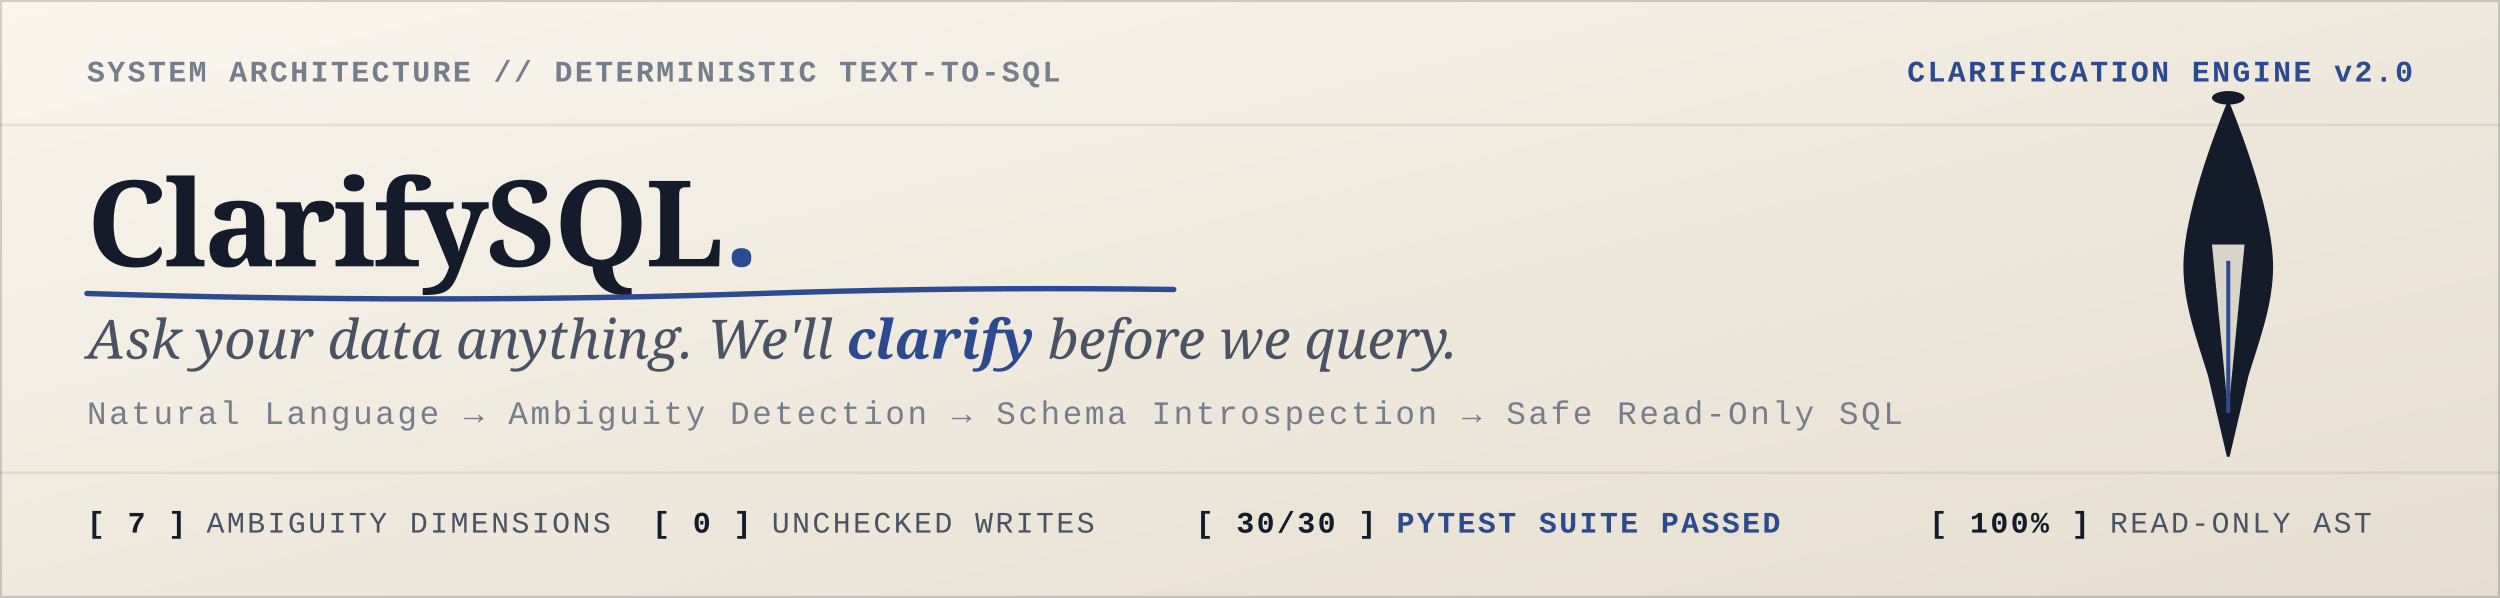
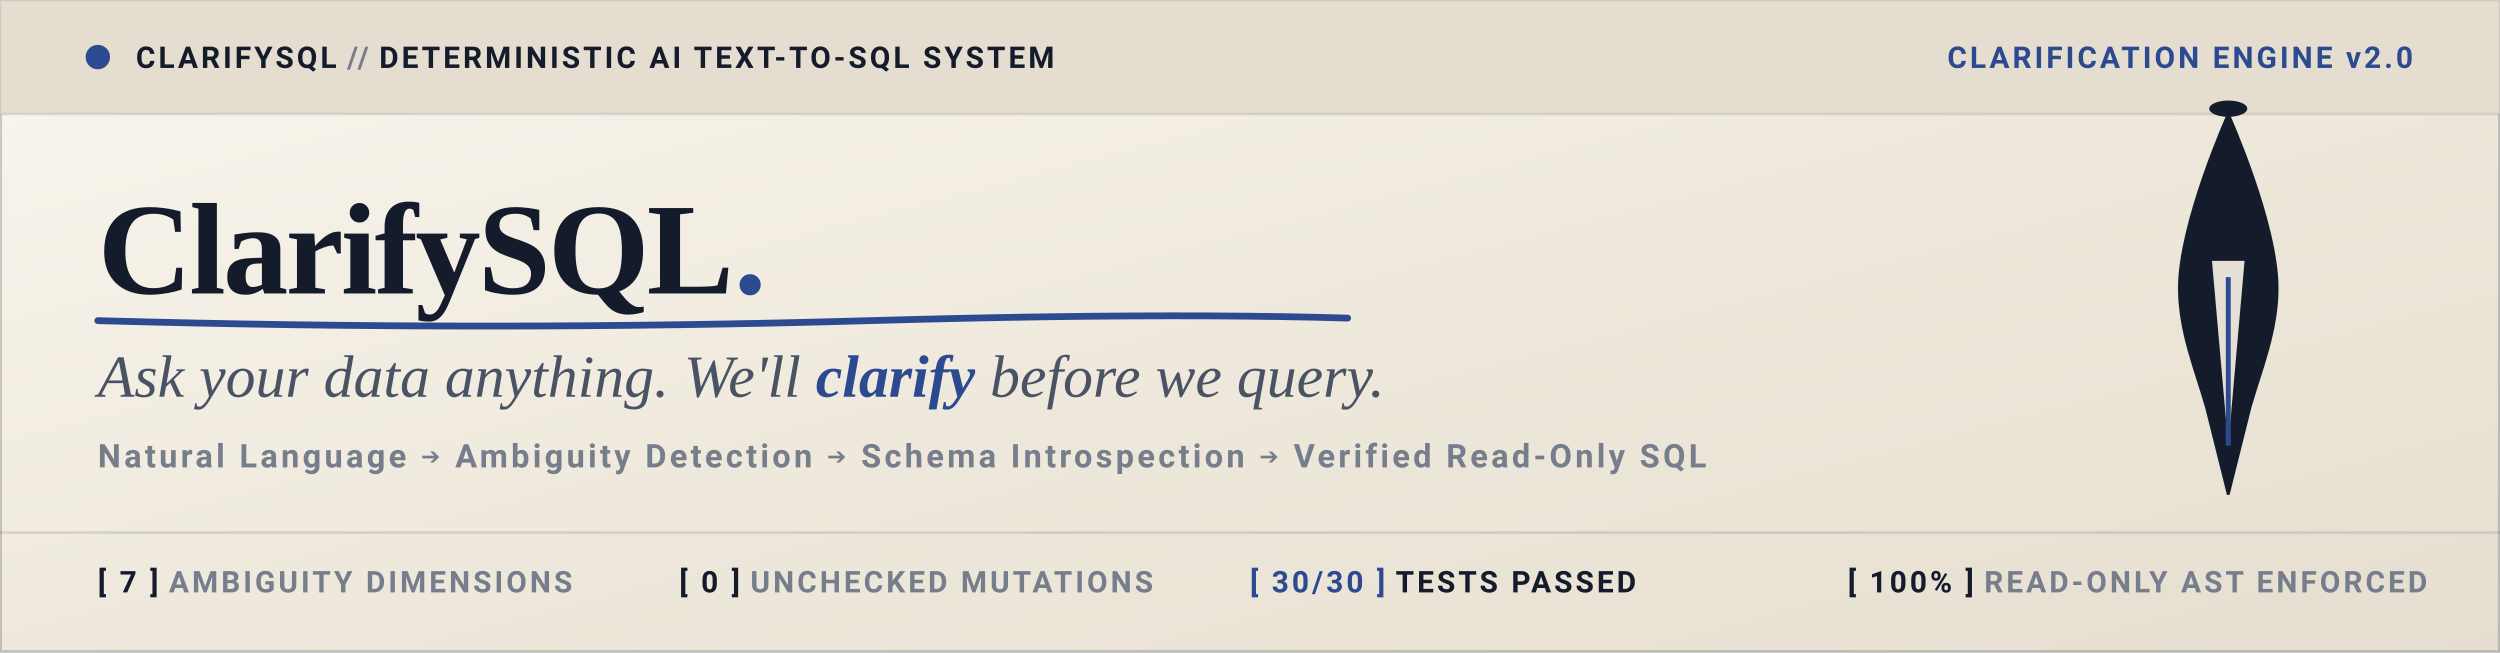
- <svg xmlns="http://www.w3.org/2000/svg" width="100%" height="220" viewBox="0 0 920 220" fill="none">
+ <svg xmlns="http://www.w3.org/2000/svg" width="100%" height="240" viewBox="0 0 920 240" fill="none">
  <defs>
    <linearGradient id="creamGrad" x1="0%" y1="0%" x2="100%" y2="100%">
      <stop offset="0%" stop-color="#FAF6EE" />
      <stop offset="50%" stop-color="#EFE9DD" />
      <stop offset="100%" stop-color="#E5DED0" />
    </linearGradient>
    <style>
-       .mono-text { font-family: 'Courier New', Courier, monospace; letter-spacing: 0.08em; }
-       .serif-text { font-family: 'Georgia', serif; }
-       
+       .mono-text {
+         font-family: -apple-system, BlinkMacSystemFont, "Segoe UI", Roboto, monospace;
+         letter-spacing: 0.1em;
+         font-weight: 700;
+       }
+       .serif-title {
+         font-family: 'Newsreader', Georgia, 'Times New Roman', serif;
+         font-weight: 600;
+         letter-spacing: -0.02em;
+       }
+       .serif-sub {
+         font-family: 'Newsreader', Georgia, 'Times New Roman', serif;
+         font-style: italic;
+       }
      @keyframes floatPen {
        0% { transform: translateY(0px) rotate(-8deg); }
-         50% { transform: translateY(-10px) rotate(-4deg); }
+         50% { transform: translateY(-12px) rotate(-3deg); }
        100% { transform: translateY(0px) rotate(-8deg); }
      }
      @keyframes drawLine {
-         0% { stroke-dashoffset: 400; }
-         50% { stroke-dashoffset: 0; }
-         100% { stroke-dashoffset: 0; }
+         0% { stroke-dashoffset: 460; }
+         40%, 100% { stroke-dashoffset: 0; }
      }
-       @keyframes pulseGlow {
-         0%, 100% { opacity: 0.4; }
-         50% { opacity: 0.9; }
-       }
- 
      .floating-pen {
-         animation: floatPen 4s ease-in-out infinite;
-         transform-origin: 820px 80px;
+         animation: floatPen 4.5s ease-in-out infinite;
+         transform-origin: 820px 90px;
      }
      .ink-line {
-         stroke-dasharray: 400;
-         animation: drawLine 3.5s cubic-bezier(0.4, 0, 0.2, 1) infinite alternate;
-       }
-       .badge-glow {
-         animation: pulseGlow 2.5s ease-in-out infinite;
+         stroke-dasharray: 460;
+         animation: drawLine 3.6s cubic-bezier(0.25, 1, 0.5, 1) infinite alternate;
      }
    </style>
  </defs>
-   <rect width="920" height="220" fill="url(#creamGrad)" stroke="#141C2B" stroke-opacity="0.18" stroke-width="1.5" />
-   <line x1="0" y1="46" x2="920" y2="46" stroke="#141C2B" stroke-opacity="0.08" stroke-width="1" />
-   <line x1="0" y1="174" x2="920" y2="174" stroke="#141C2B" stroke-opacity="0.08" stroke-width="1" />
-   <text x="32" y="30" class="mono-text" font-size="11" fill="#767E8C" text-transform="uppercase" font-weight="600">
-     SYSTEM ARCHITECTURE // DETERMINISTIC TEXT-TO-SQL
+   <rect width="920" height="240" fill="url(#creamGrad)" stroke="#141C2B" stroke-opacity="0.2" stroke-width="1.5" />
+   <rect x="0" y="0" width="920" height="42" fill="#E5DED0" stroke="#141C2B" stroke-opacity="0.1" stroke-width="1" />
+   <circle cx="36" cy="21" r="4.5" fill="#2C4A8F" />
+   <text x="50" y="25" class="mono-text" font-size="11" fill="#141C2B">
+     CLARIFYSQL <tspan fill="#767E8C">//</tspan> DETERMINISTIC AI TEXT-TO-SQL SYSTEM
  </text>
-   <text x="888" y="30" class="mono-text" font-size="11" fill="#2C4A8F" text-anchor="end" font-weight="700">
+   <text x="888" y="25" class="mono-text" font-size="11" fill="#2C4A8F" text-anchor="end">
    CLARIFICATION ENGINE v2.0
  </text>
-   <text x="32" y="98" class="serif-text" font-size="44" font-weight="600" fill="#141C2B" letter-spacing="-0.02em">
+   <text x="36" y="108" class="serif-title" font-size="48" fill="#141C2B">
    ClarifySQL<tspan fill="#2C4A8F">.</tspan>
  </text>
-   <text x="32" y="132" class="serif-text" font-size="20" font-style="italic" fill="#4A5364">
-     Ask your data anything. We'll <tspan fill="#2C4A8F" font-weight="bold">clarify</tspan> before we query.
+   <text x="36" y="146" class="serif-sub" font-size="22" fill="#4A5364">
+     Ask your data anything. We'll <tspan fill="#2C4A8F" font-weight="600">clarify</tspan> before we query.
  </text>
-   <text x="32" y="156" class="mono-text" font-size="12" fill="#767E8C">
-     Natural Language → Ambiguity Detection → Schema Introspection → Safe Read-Only SQL
+   <text x="36" y="172" class="mono-text" font-size="12" fill="#767E8C">
+     Natural Language ➔ Ambiguity Detection ➔ Schema Introspection ➔ Verified Read-Only SQL
  </text>
-   <path class="ink-line" d="M 32 108 Q 160 112 280 108 T 520 109" stroke="#2C4A8F" stroke-width="2" stroke-linecap="round" fill="none" />
-   <text x="32" y="196" class="mono-text" font-size="11" fill="#141C2B" font-weight="700">
-     [ 7 ] <tspan fill="#4A5364" font-weight="normal">AMBIGUITY DIMENSIONS</tspan>
+   <path class="ink-line" d="M 36 118 Q 180 122 320 118 T 540 119" stroke="#2C4A8F" stroke-width="2.5" stroke-linecap="round" fill="none" />
+   <line x1="0" y1="196" x2="920" y2="196" stroke="#141C2B" stroke-opacity="0.12" stroke-width="1" />
+   <text x="36" y="218" class="mono-text" font-size="11" fill="#141C2B">
+     [ 7 ] <tspan fill="#767E8C">AMBIGUITY DIMENSIONS</tspan>
  </text>
-   <text x="240" y="196" class="mono-text" font-size="11" fill="#141C2B" font-weight="700">
-     [ 0 ] <tspan fill="#4A5364" font-weight="normal">UNCHECKED WRITES</tspan>
+   <text x="250" y="218" class="mono-text" font-size="11" fill="#141C2B">
+     [ 0 ] <tspan fill="#767E8C">UNCHECKED MUTATIONS</tspan>
  </text>
-   <text x="440" y="196" class="mono-text" font-size="11" fill="#141C2B" font-weight="700">
-     [ 30/30 ] <tspan fill="#2C4A8F" font-weight="bold">PYTEST SUITE PASSED</tspan>
+   <text x="460" y="218" class="mono-text" font-size="11" fill="#2C4A8F">
+     [ 30/30 ] <tspan fill="#141C2B">TESTS PASSED</tspan>
  </text>
-   <text x="710" y="196" class="mono-text" font-size="11" fill="#141C2B" font-weight="700">
-     [ 100% ] <tspan fill="#4A5364" font-weight="normal">READ-ONLY AST</tspan>
+   <text x="680" y="218" class="mono-text" font-size="11" fill="#141C2B">
+     [ 100% ] <tspan fill="#767E8C">READ-ONLY AST ENFORCED</tspan>
  </text>
  <g class="floating-pen">
-     <path d="M820 40 L820 135" stroke="#141C2B" stroke-width="1.2" opacity="0.3" />
-     <path d="M820 38 C820 38 804 76 804 98 C804 112 809 125 813 138 L820 168 L827 138 C831 125 836 112 836 98 C836 76 820 38 820 38 Z" fill="#141C2B" stroke="#141C2B" stroke-width="1" />
-     <path d="M814 90 L820 152 L826 90" fill="#EFE9DD" stroke="none" opacity="0.9" />
-     <path d="M820 96 L820 152" stroke="#2C4A8F" stroke-width="1.5" />
-     <ellipse cx="820" cy="36" rx="6" ry="2.5" fill="#141C2B" />
+     <path d="M820 45 L820 145" stroke="#141C2B" stroke-width="1.2" opacity="0.3" />
+     <path d="M820 42 C820 42 802 82 802 106 C802 122 808 136 812 150 L820 182 L828 150 C832 136 838 122 838 106 C838 82 820 42 820 42 Z" fill="#141C2B" stroke="#141C2B" stroke-width="1" />
+     <path d="M814 96 L820 164 L826 96" fill="#EFE9DD" stroke="none" opacity="0.95" />
+     <path d="M820 102 L820 164" stroke="#2C4A8F" stroke-width="1.8" />
+     <ellipse cx="820" cy="40" rx="7" ry="3" fill="#141C2B" />
  </g>
</svg>
